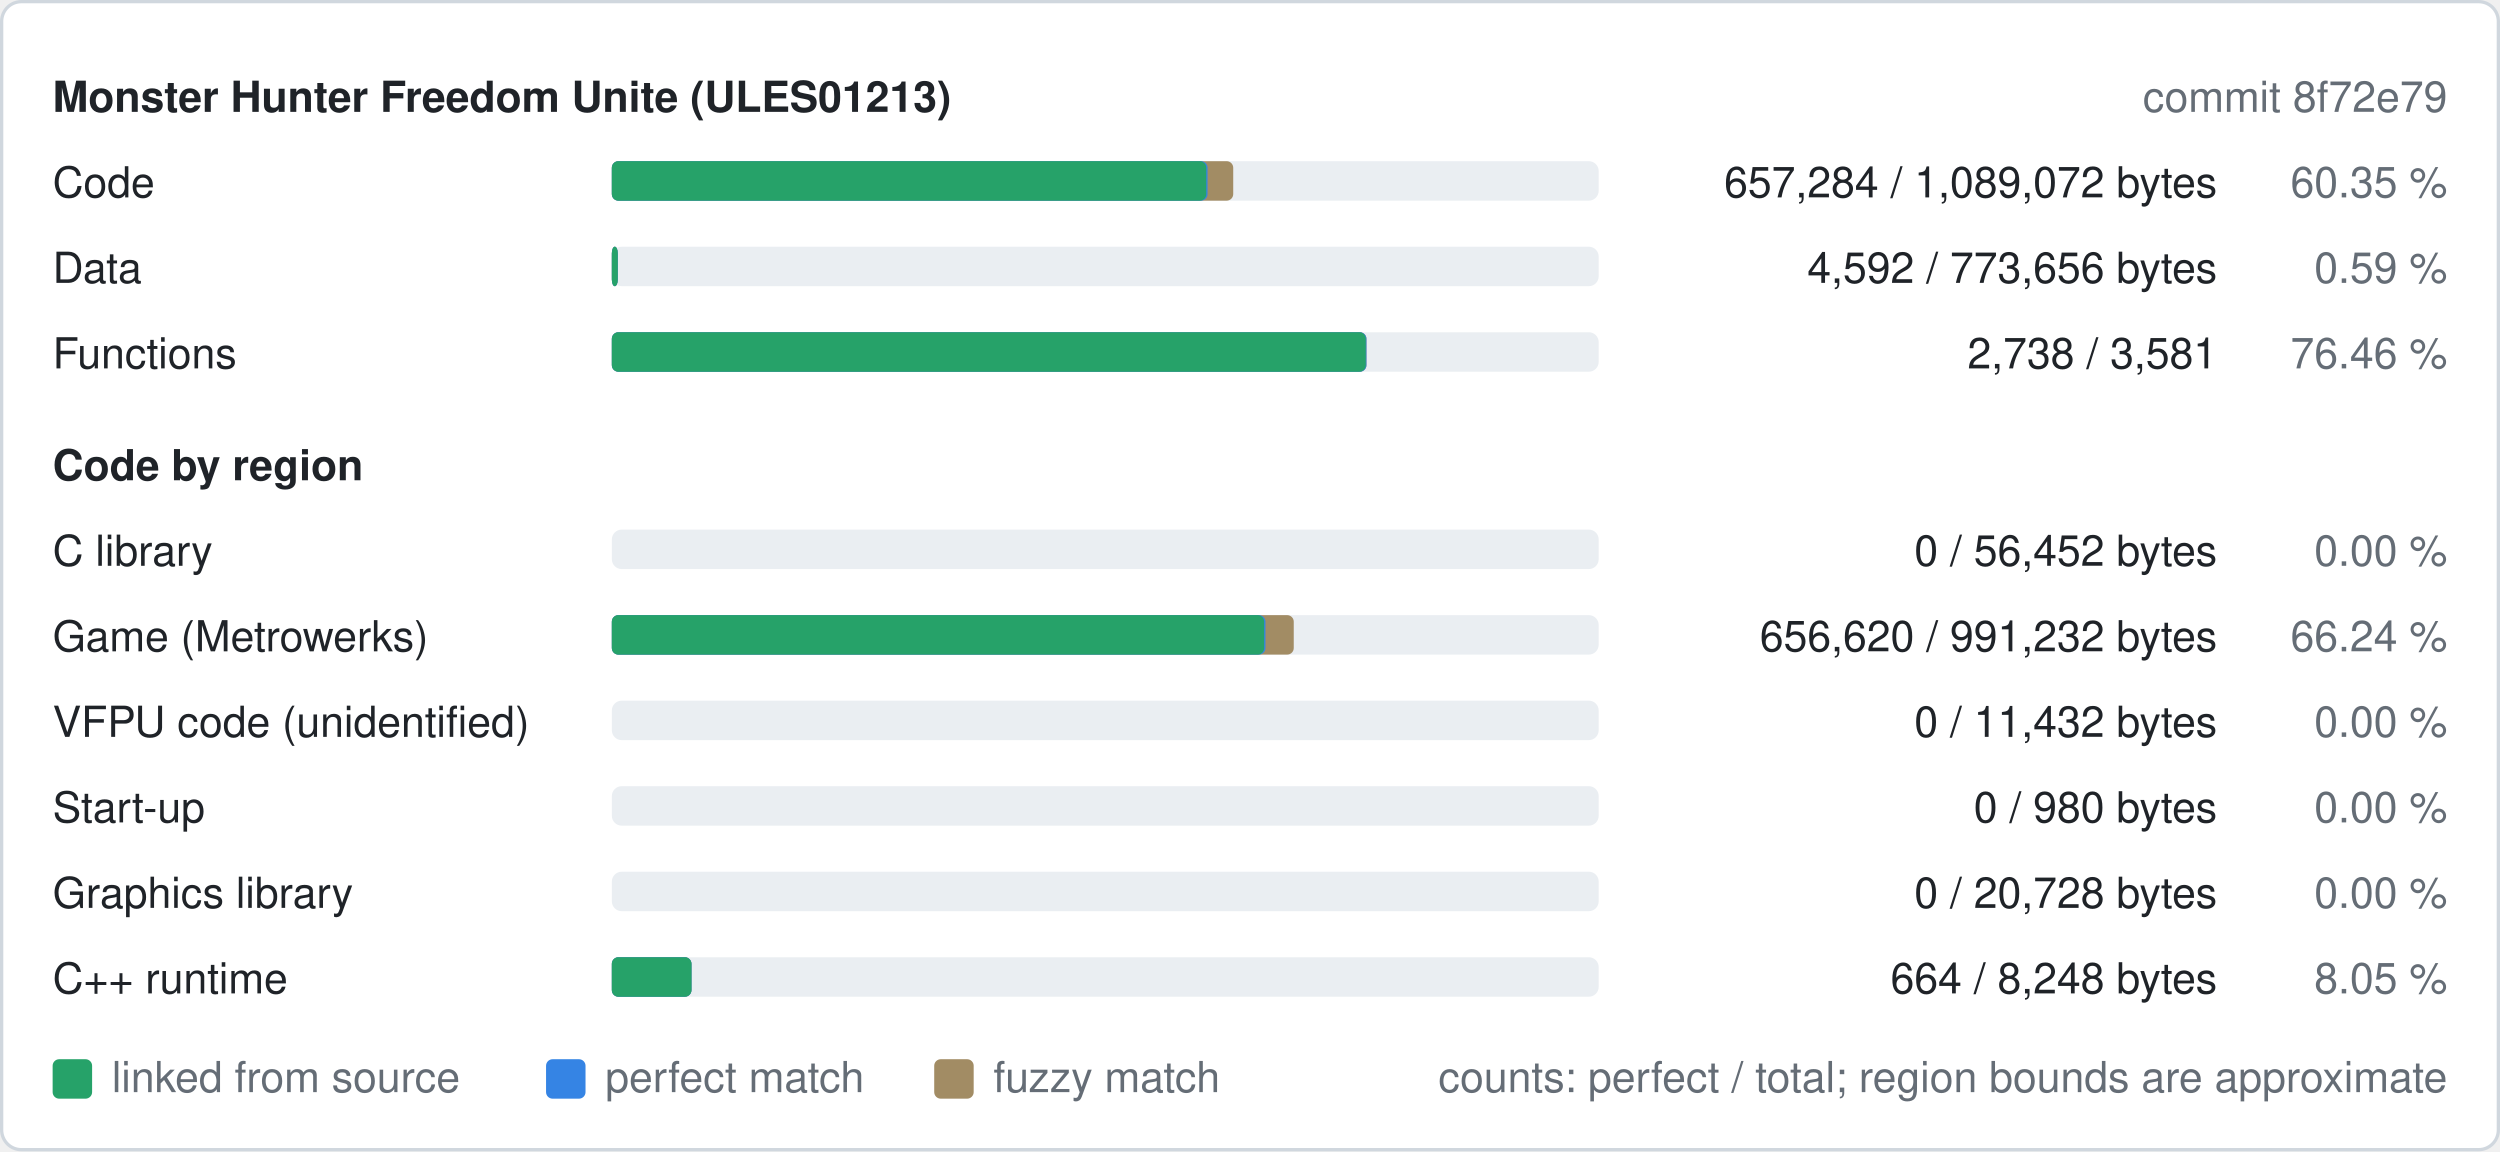
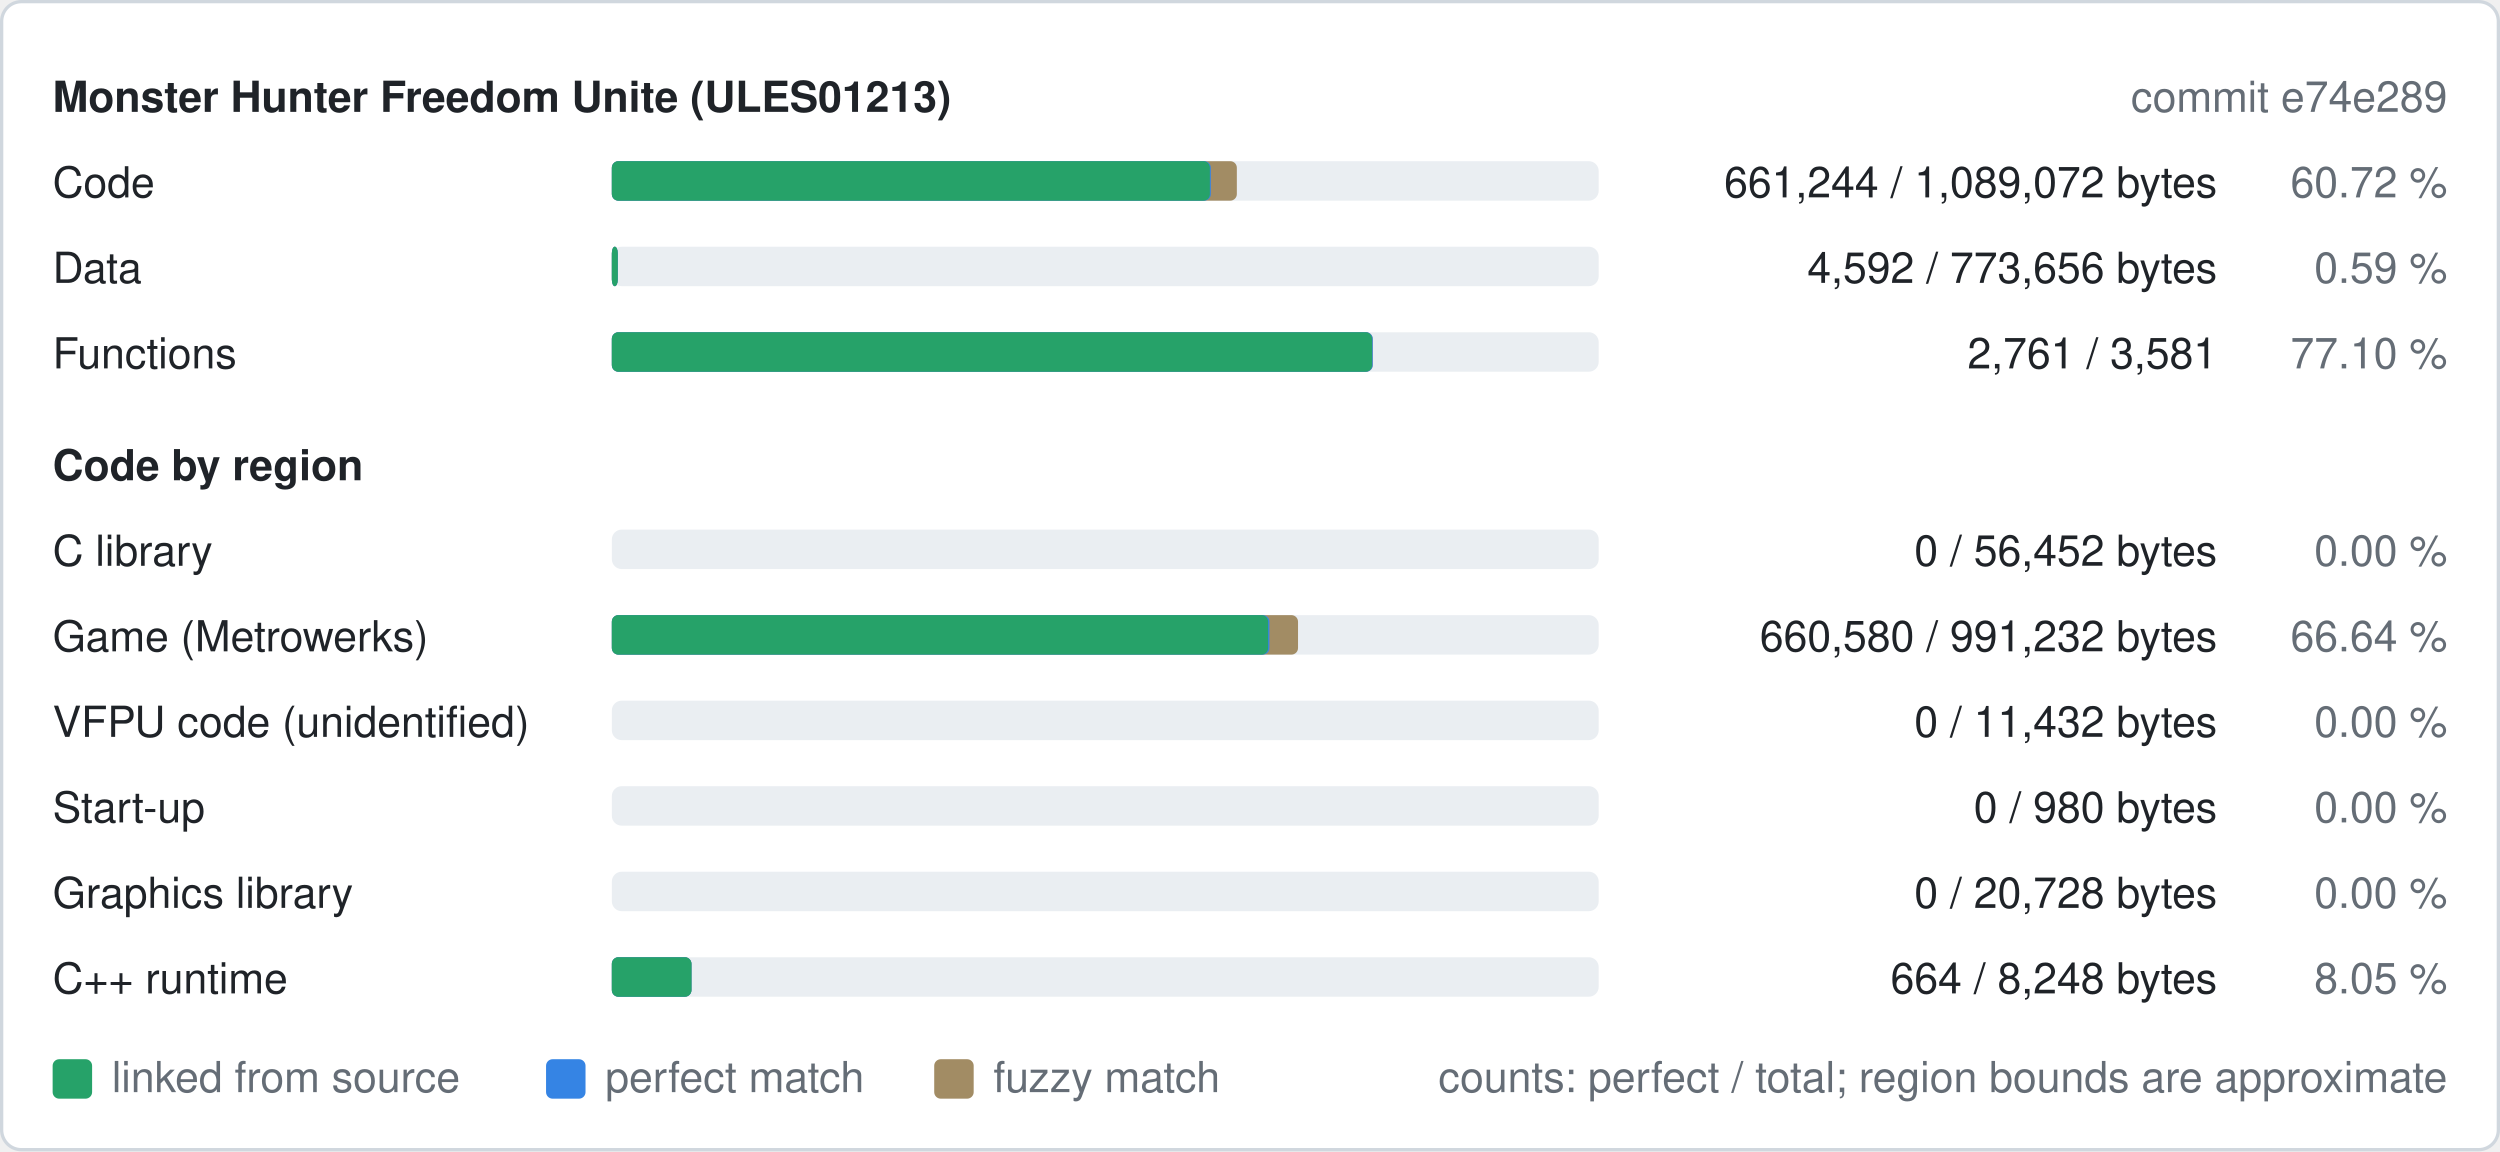
<svg xmlns="http://www.w3.org/2000/svg" width="760" height="350" viewBox="0 0 760 350" role="img" aria-label="Decompilation progress of ULES01213">
  <style>
text{font-family:-apple-system,BlinkMacSystemFont,"Segoe UI",Helvetica,Arial,sans-serif;font-size:13px}
.b{font-weight:600}
.bg{fill:#ffffff;stroke:#d0d7de}.t{fill:#1f2328}.m{fill:#656d76}.track{fill:#eaeef2}.fuzzy{fill:#a28c64}.perfect{fill:#3584e4}.linked{fill:#26a269}
@media (prefers-color-scheme: dark){.bg{fill:#0d1117;stroke:#30363d}.t{fill:#e6edf3}.m{fill:#8d96a0}.track{fill:#21262d}.fuzzy{fill:#a28c64}.perfect{fill:#3584e4}.linked{fill:#2ec27e}}
</style>
  <rect class="bg" x="0.5" y="0.5" width="759" height="349" rx="6" />
  <text class="t b" x="16" y="34">Monster Hunter Freedom Unite (ULES01213)</text>
-   <text class="m" x="744" y="34" text-anchor="end">commit 8f72e79</text>
+   <text class="m" x="744" y="34" text-anchor="end">commit e74e289</text>
  <text class="t" x="16" y="60">Code</text>
  <rect class="track" x="186" y="49" width="300" height="12" rx="3" />
-   <rect class="fuzzy" x="186" y="49" width="188.9" height="12" rx="2" />
-   <rect class="perfect" x="186" y="49" width="181.1" height="12" rx="2" />
-   <rect class="linked" x="186" y="49" width="180.7" height="12" rx="2" />
-   <text class="t" x="674" y="60" text-anchor="end">657,284 / 1,089,072 bytes</text>
-   <text class="m" x="744" y="60" text-anchor="end">60.35 %</text>
+   <rect class="fuzzy" x="186" y="49" width="190.0" height="12" rx="2" />
+   <rect class="perfect" x="186" y="49" width="182.1" height="12" rx="2" />
+   <rect class="linked" x="186" y="49" width="181.8" height="12" rx="2" />
+   <text class="t" x="674" y="60" text-anchor="end">661,244 / 1,089,072 bytes</text>
+   <text class="m" x="744" y="60" text-anchor="end">60.72 %</text>
  <text class="t" x="16" y="86">Data</text>
  <rect class="track" x="186" y="75" width="300" height="12" rx="3" />
  <rect class="fuzzy" x="186" y="75" width="1.8" height="12" rx="2" />
  <rect class="perfect" x="186" y="75" width="1.8" height="12" rx="2" />
  <rect class="linked" x="186" y="75" width="1.8" height="12" rx="2" />
  <text class="t" x="674" y="86" text-anchor="end">4,592 / 773,656 bytes</text>
  <text class="m" x="744" y="86" text-anchor="end">0.59 %</text>
  <text class="t" x="16" y="112">Functions</text>
  <rect class="track" x="186" y="101" width="300" height="12" rx="3" />
-   <rect class="fuzzy" x="186" y="101" width="229.4" height="12" rx="2" />
-   <rect class="perfect" x="186" y="101" width="229.4" height="12" rx="2" />
-   <rect class="linked" x="186" y="101" width="229.2" height="12" rx="2" />
-   <text class="t" x="674" y="112" text-anchor="end">2,738 / 3,581</text>
-   <text class="m" x="744" y="112" text-anchor="end">76.46 %</text>
+   <rect class="fuzzy" x="186" y="101" width="231.3" height="12" rx="2" />
+   <rect class="perfect" x="186" y="101" width="231.3" height="12" rx="2" />
+   <rect class="linked" x="186" y="101" width="231.1" height="12" rx="2" />
+   <text class="t" x="674" y="112" text-anchor="end">2,761 / 3,581</text>
+   <text class="m" x="744" y="112" text-anchor="end">77.10 %</text>
  <text class="t b" x="16" y="146">Code by region</text>
  <text class="t" x="16" y="172">C library</text>
  <rect class="track" x="186" y="161" width="300" height="12" rx="3" />
  <text class="t" x="674" y="172" text-anchor="end">0 / 56,452 bytes</text>
  <text class="m" x="744" y="172" text-anchor="end">0.00 %</text>
  <text class="t" x="16" y="198">Game (Metrowerks)</text>
  <rect class="track" x="186" y="187" width="300" height="12" rx="3" />
-   <rect class="fuzzy" x="186" y="187" width="207.3" height="12" rx="2" />
-   <rect class="perfect" x="186" y="187" width="198.7" height="12" rx="2" />
-   <rect class="linked" x="186" y="187" width="198.3" height="12" rx="2" />
-   <text class="t" x="674" y="198" text-anchor="end">656,620 / 991,232 bytes</text>
-   <text class="m" x="744" y="198" text-anchor="end">66.24 %</text>
+   <rect class="fuzzy" x="186" y="187" width="208.6" height="12" rx="2" />
+   <rect class="perfect" x="186" y="187" width="199.9" height="12" rx="2" />
+   <rect class="linked" x="186" y="187" width="199.5" height="12" rx="2" />
+   <text class="t" x="674" y="198" text-anchor="end">660,580 / 991,232 bytes</text>
+   <text class="m" x="744" y="198" text-anchor="end">66.64 %</text>
  <text class="t" x="16" y="224">VFPU code (unidentified)</text>
  <rect class="track" x="186" y="213" width="300" height="12" rx="3" />
  <text class="t" x="674" y="224" text-anchor="end">0 / 11,432 bytes</text>
  <text class="m" x="744" y="224" text-anchor="end">0.00 %</text>
  <text class="t" x="16" y="250">Start-up</text>
  <rect class="track" x="186" y="239" width="300" height="12" rx="3" />
  <text class="t" x="674" y="250" text-anchor="end">0 / 980 bytes</text>
  <text class="m" x="744" y="250" text-anchor="end">0.00 %</text>
  <text class="t" x="16" y="276">Graphics library</text>
  <rect class="track" x="186" y="265" width="300" height="12" rx="3" />
  <text class="t" x="674" y="276" text-anchor="end">0 / 20,728 bytes</text>
  <text class="m" x="744" y="276" text-anchor="end">0.00 %</text>
  <text class="t" x="16" y="302">C++ runtime</text>
  <rect class="track" x="186" y="291" width="300" height="12" rx="3" />
  <rect class="fuzzy" x="186" y="291" width="24.2" height="12" rx="2" />
  <rect class="perfect" x="186" y="291" width="24.2" height="12" rx="2" />
  <rect class="linked" x="186" y="291" width="24.2" height="12" rx="2" />
  <text class="t" x="674" y="302" text-anchor="end">664 / 8,248 bytes</text>
  <text class="m" x="744" y="302" text-anchor="end">8.05 %</text>
  <rect class="linked" x="16" y="322" width="12" height="12" rx="2" />
  <text class="m" x="34" y="332">linked from source</text>
  <rect class="perfect" x="166" y="322" width="12" height="12" rx="2" />
  <text class="m" x="184" y="332">perfect match</text>
  <rect class="fuzzy" x="284" y="322" width="12" height="12" rx="2" />
  <text class="m" x="302" y="332">fuzzy match</text>
  <text class="m" x="744" y="332" text-anchor="end">counts: perfect / total; region bounds are approximate</text>
</svg>
